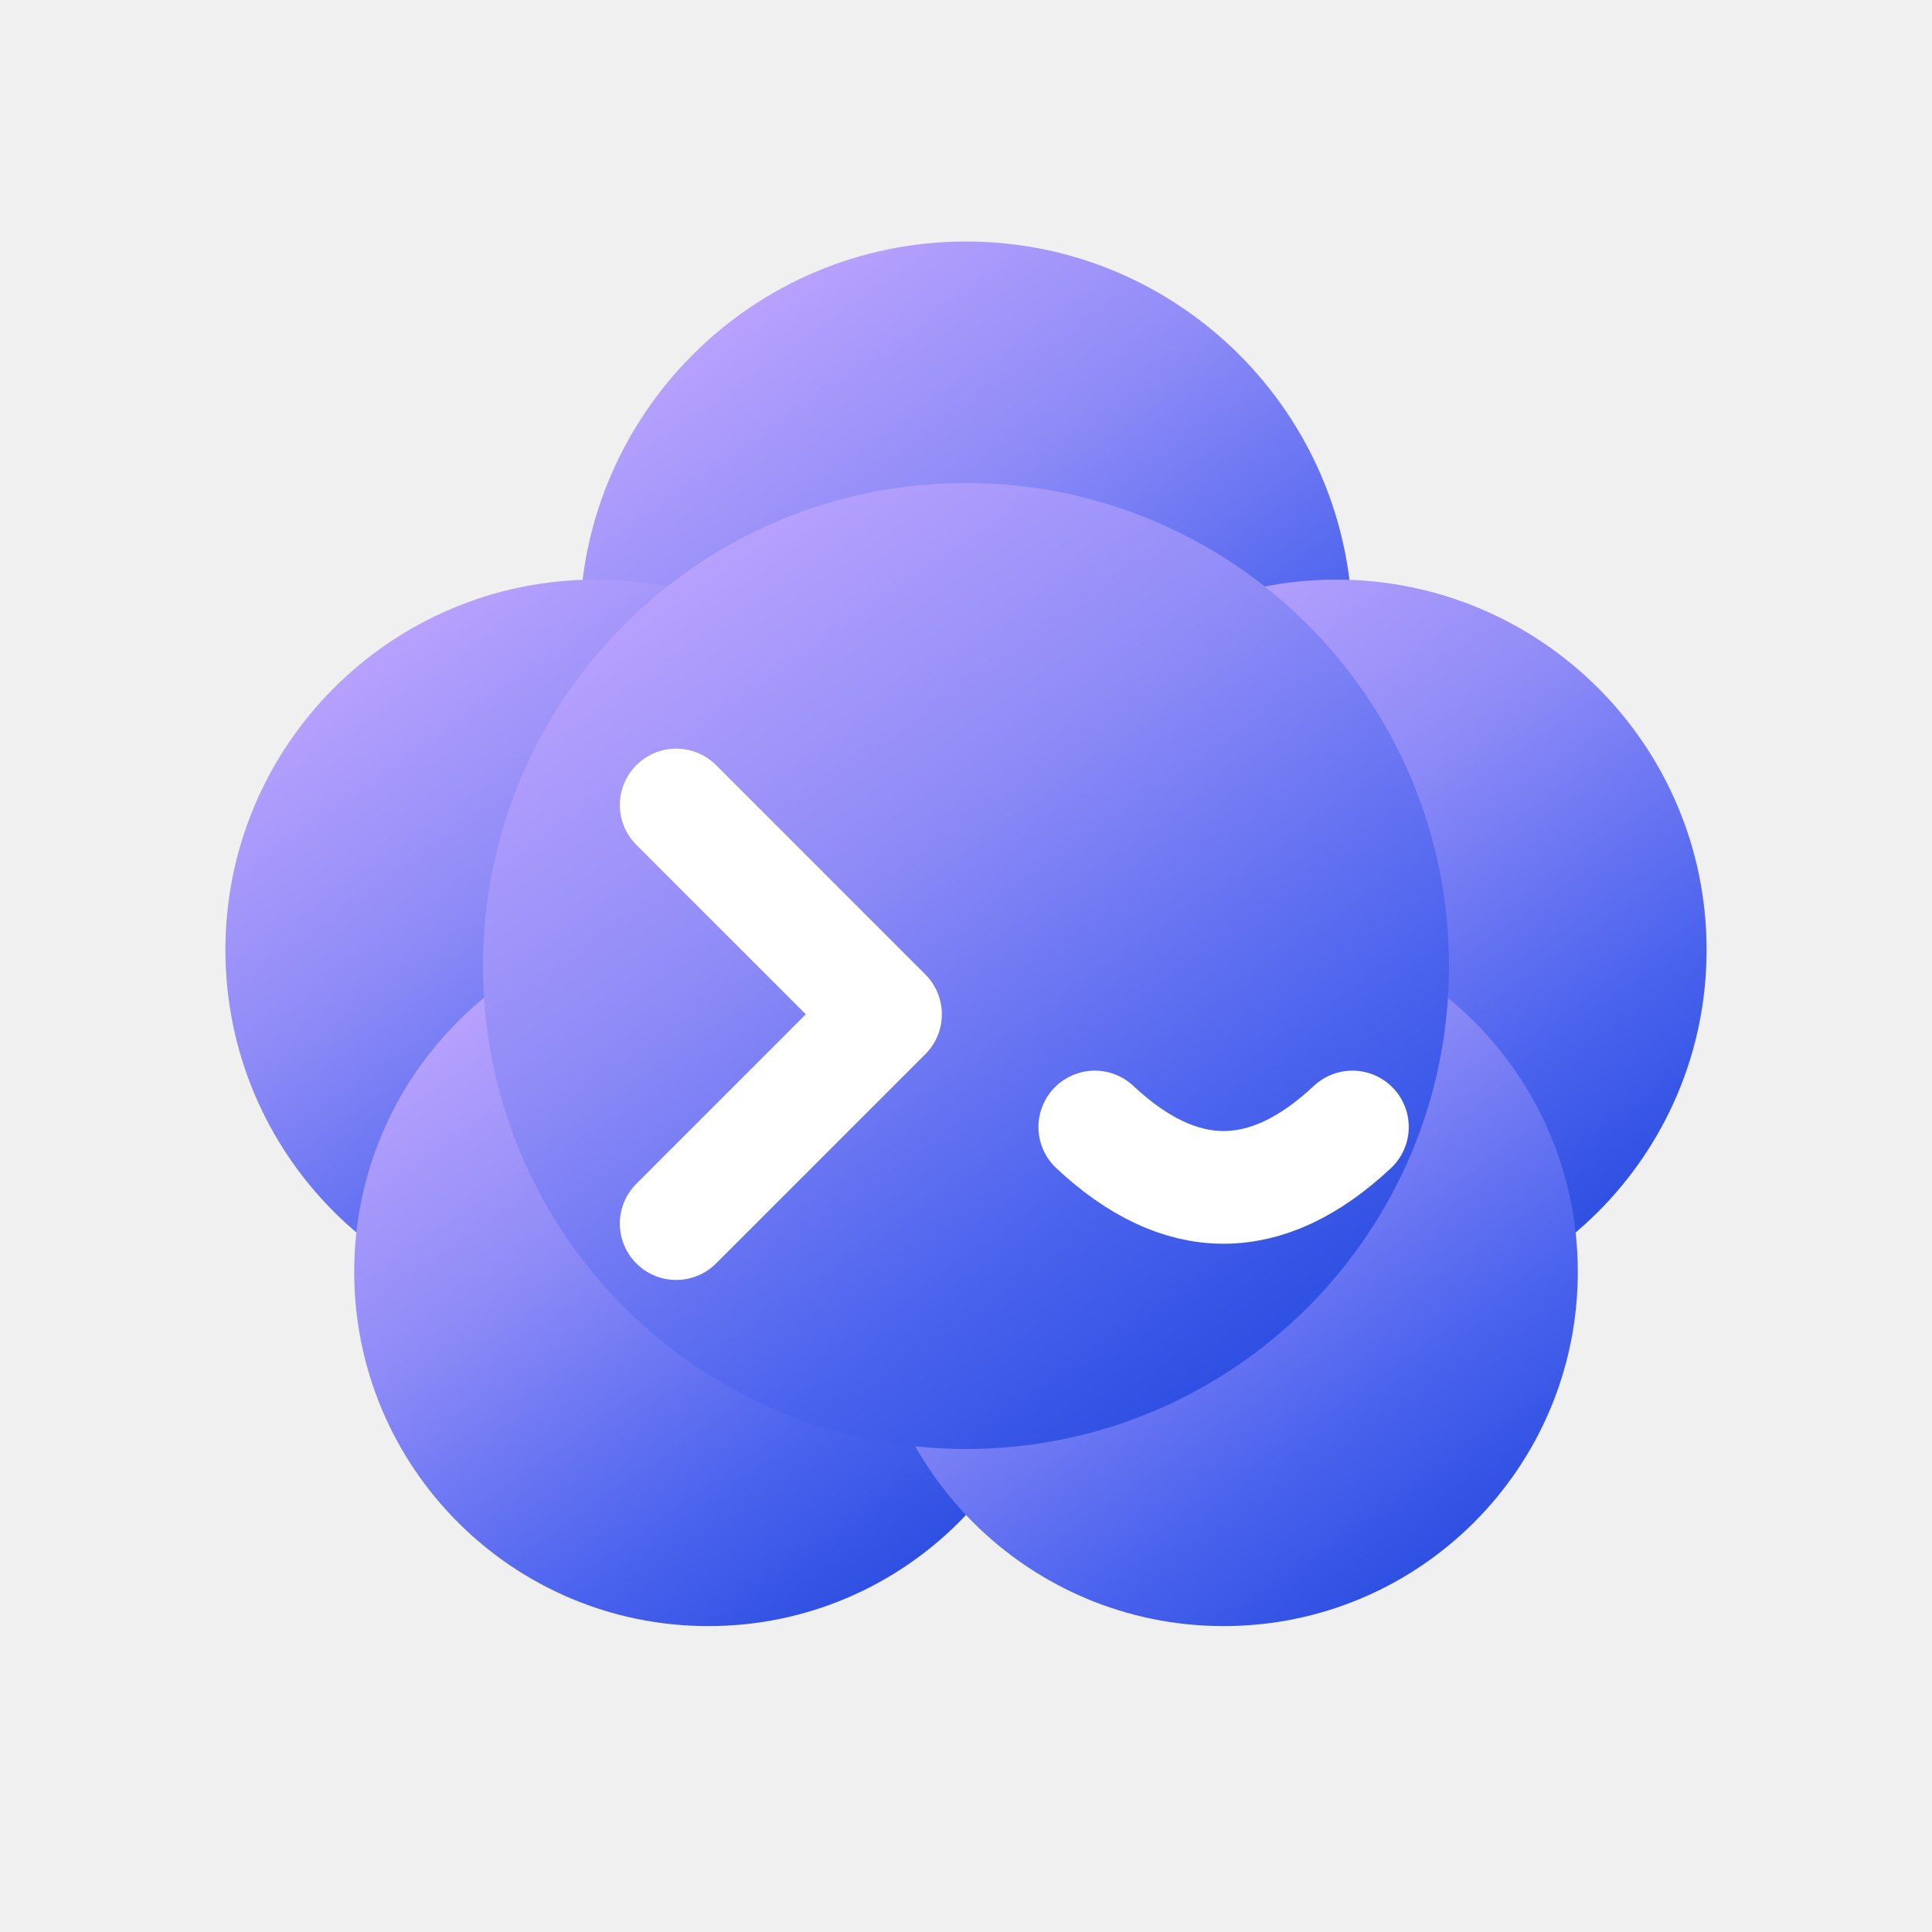
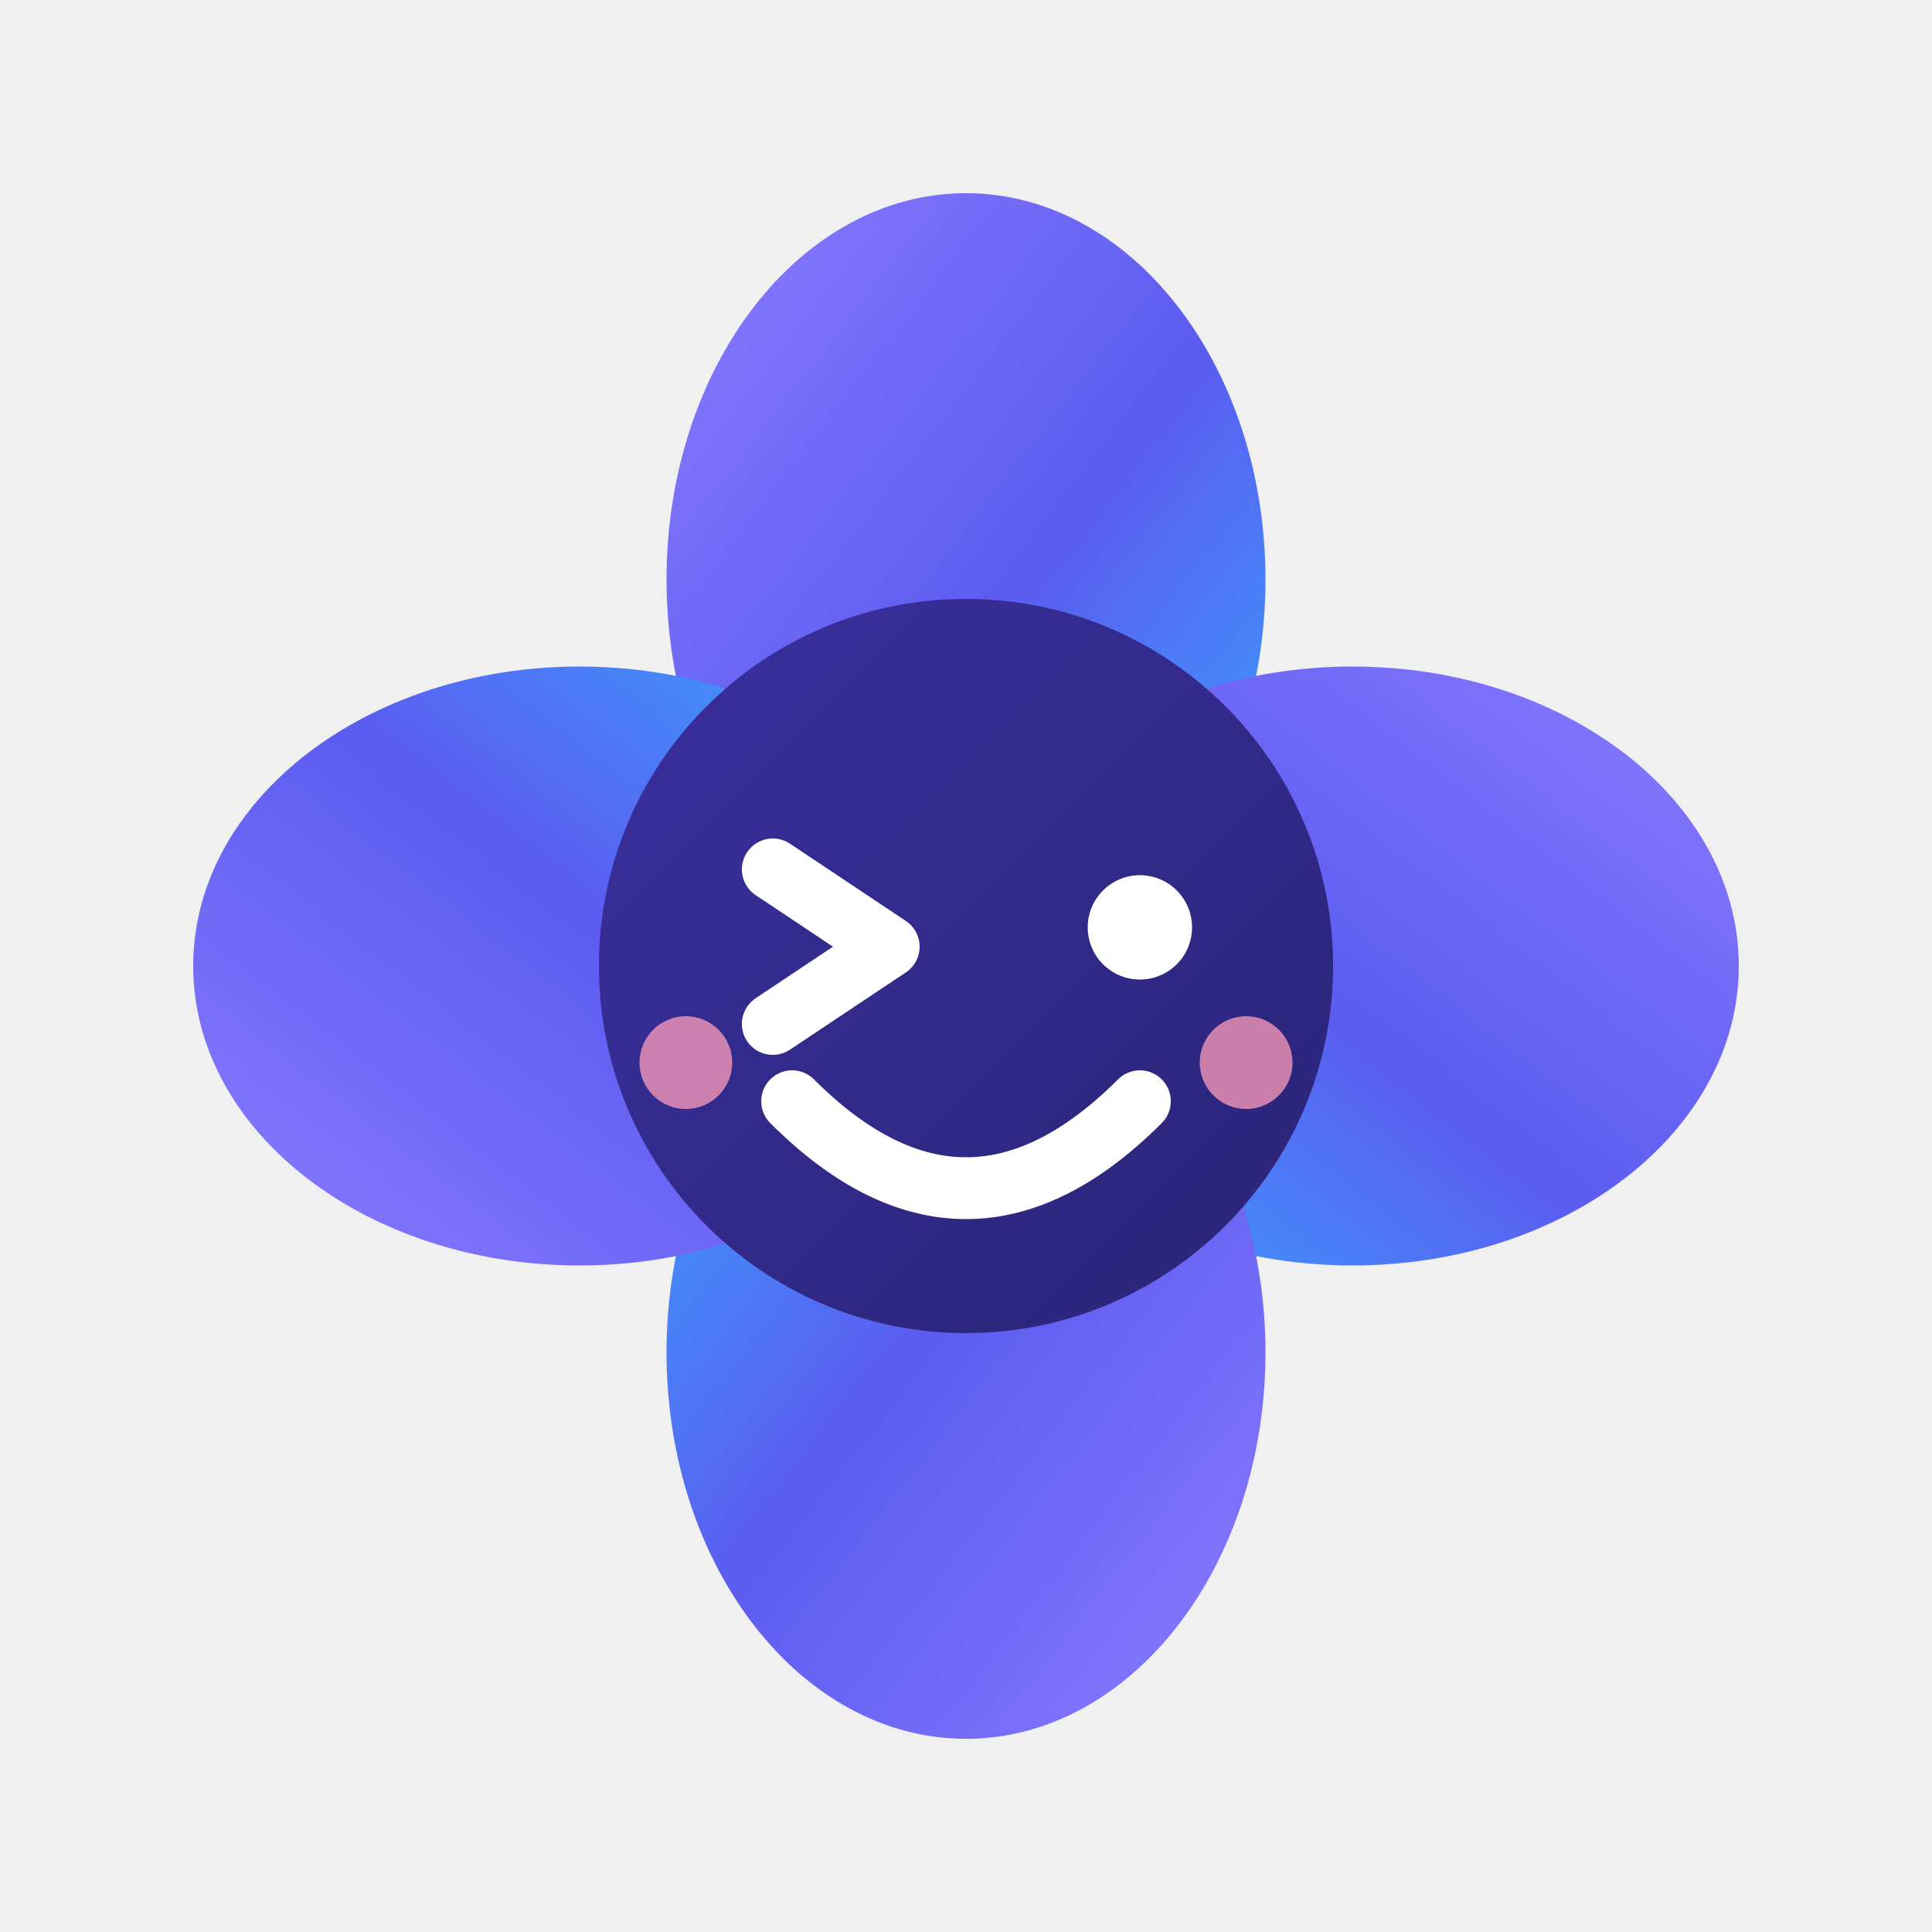
- <svg xmlns="http://www.w3.org/2000/svg" viewBox="0 0 240 240" width="240" height="240" role="img" aria-label="Schoolink clover smile">
+ <svg xmlns="http://www.w3.org/2000/svg" viewBox="0 0 100 100" width="100" height="100">
  <defs>
-     <linearGradient id="clover" x1="0.15" y1="0" x2="0.85" y2="1">
-       <stop offset="0" stop-color="#C4A8FF" />
-       <stop offset="0.38" stop-color="#8E8BF7" />
-       <stop offset="0.72" stop-color="#4A63EE" />
-       <stop offset="1" stop-color="#2146DC" />
+     <linearGradient id="l" x1="0" y1="0" x2="1" y2="1">
+       <stop offset="0" stop-color="#8b7bff" />
+       <stop offset=".55" stop-color="#5b5cf0" />
+       <stop offset="1" stop-color="#36a8ff" />
+     </linearGradient>
+     <linearGradient id="f" x1="0" y1="0" x2="1" y2="1">
+       <stop offset="0" stop-color="#3a2f9e" />
+       <stop offset="1" stop-color="#2a2476" />
    </linearGradient>
  </defs>
-   <g fill="url(#clover)">
-     <circle cx="120" cy="78" r="48" />
-     <circle cx="74" cy="118" r="46" />
-     <circle cx="166" cy="118" r="46" />
-     <circle cx="88" cy="158" r="44" />
-     <circle cx="152" cy="158" r="44" />
-     <circle cx="120" cy="120" r="60" />
+   <g fill="url(#l)">
+     <ellipse cx="50" cy="30" rx="15.5" ry="20" />
+     <ellipse cx="50" cy="30" rx="15.5" ry="20" transform="rotate(90 50 50)" />
+     <ellipse cx="50" cy="30" rx="15.5" ry="20" transform="rotate(180 50 50)" />
+     <ellipse cx="50" cy="30" rx="15.5" ry="20" transform="rotate(270 50 50)" />
  </g>
-   <g fill="none" stroke="#FFFFFF" stroke-width="14" stroke-linecap="round" stroke-linejoin="round">
-     <path d="M84 100 L110 126 L84 152" />
-     <path d="M136 140 Q152 155 168 140" />
-   </g>
+   <circle cx="50" cy="50" r="19" fill="url(#f)" />
+   <path d="M40 45 L46 49 L40 53" fill="none" stroke="#fff" stroke-width="3.2" stroke-linecap="round" stroke-linejoin="round" />
+   <circle cx="59" cy="48" r="2.7" fill="#fff" />
+   <path d="M41 57 Q50 66 59 57" fill="none" stroke="#fff" stroke-width="3.2" stroke-linecap="round" />
+   <circle cx="35.5" cy="55" r="2.4" fill="#ff9dbb" opacity=".75" />
+   <circle cx="64.5" cy="55" r="2.4" fill="#ff9dbb" opacity=".75" />
</svg>
